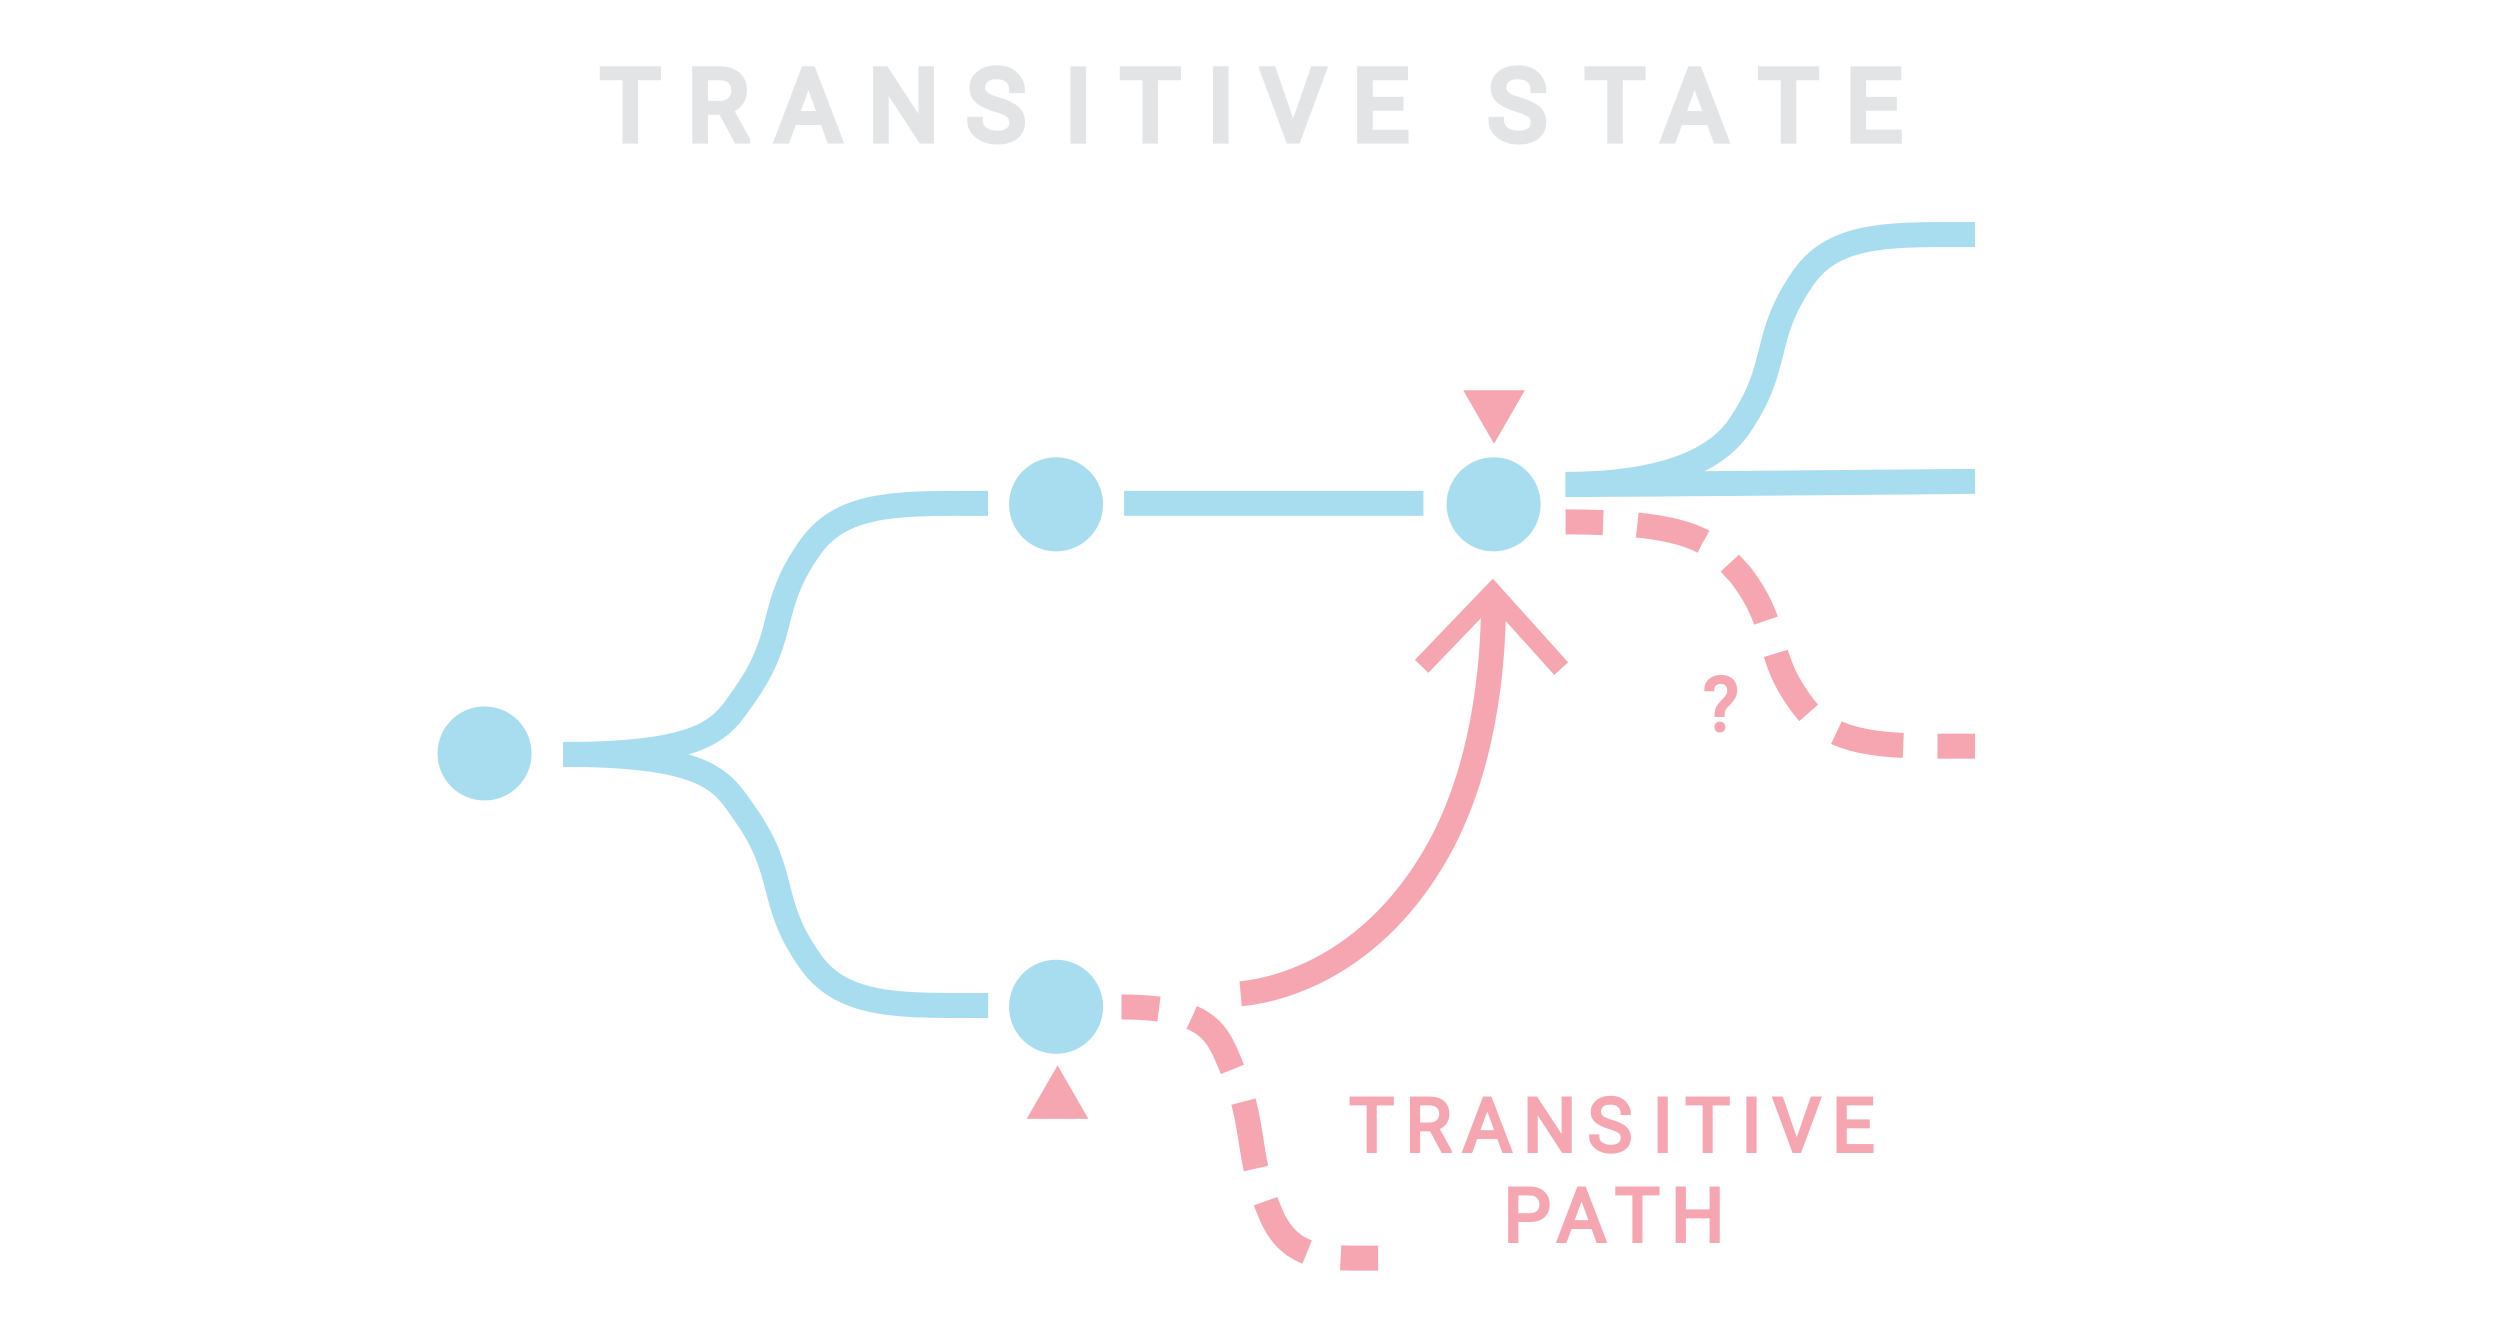
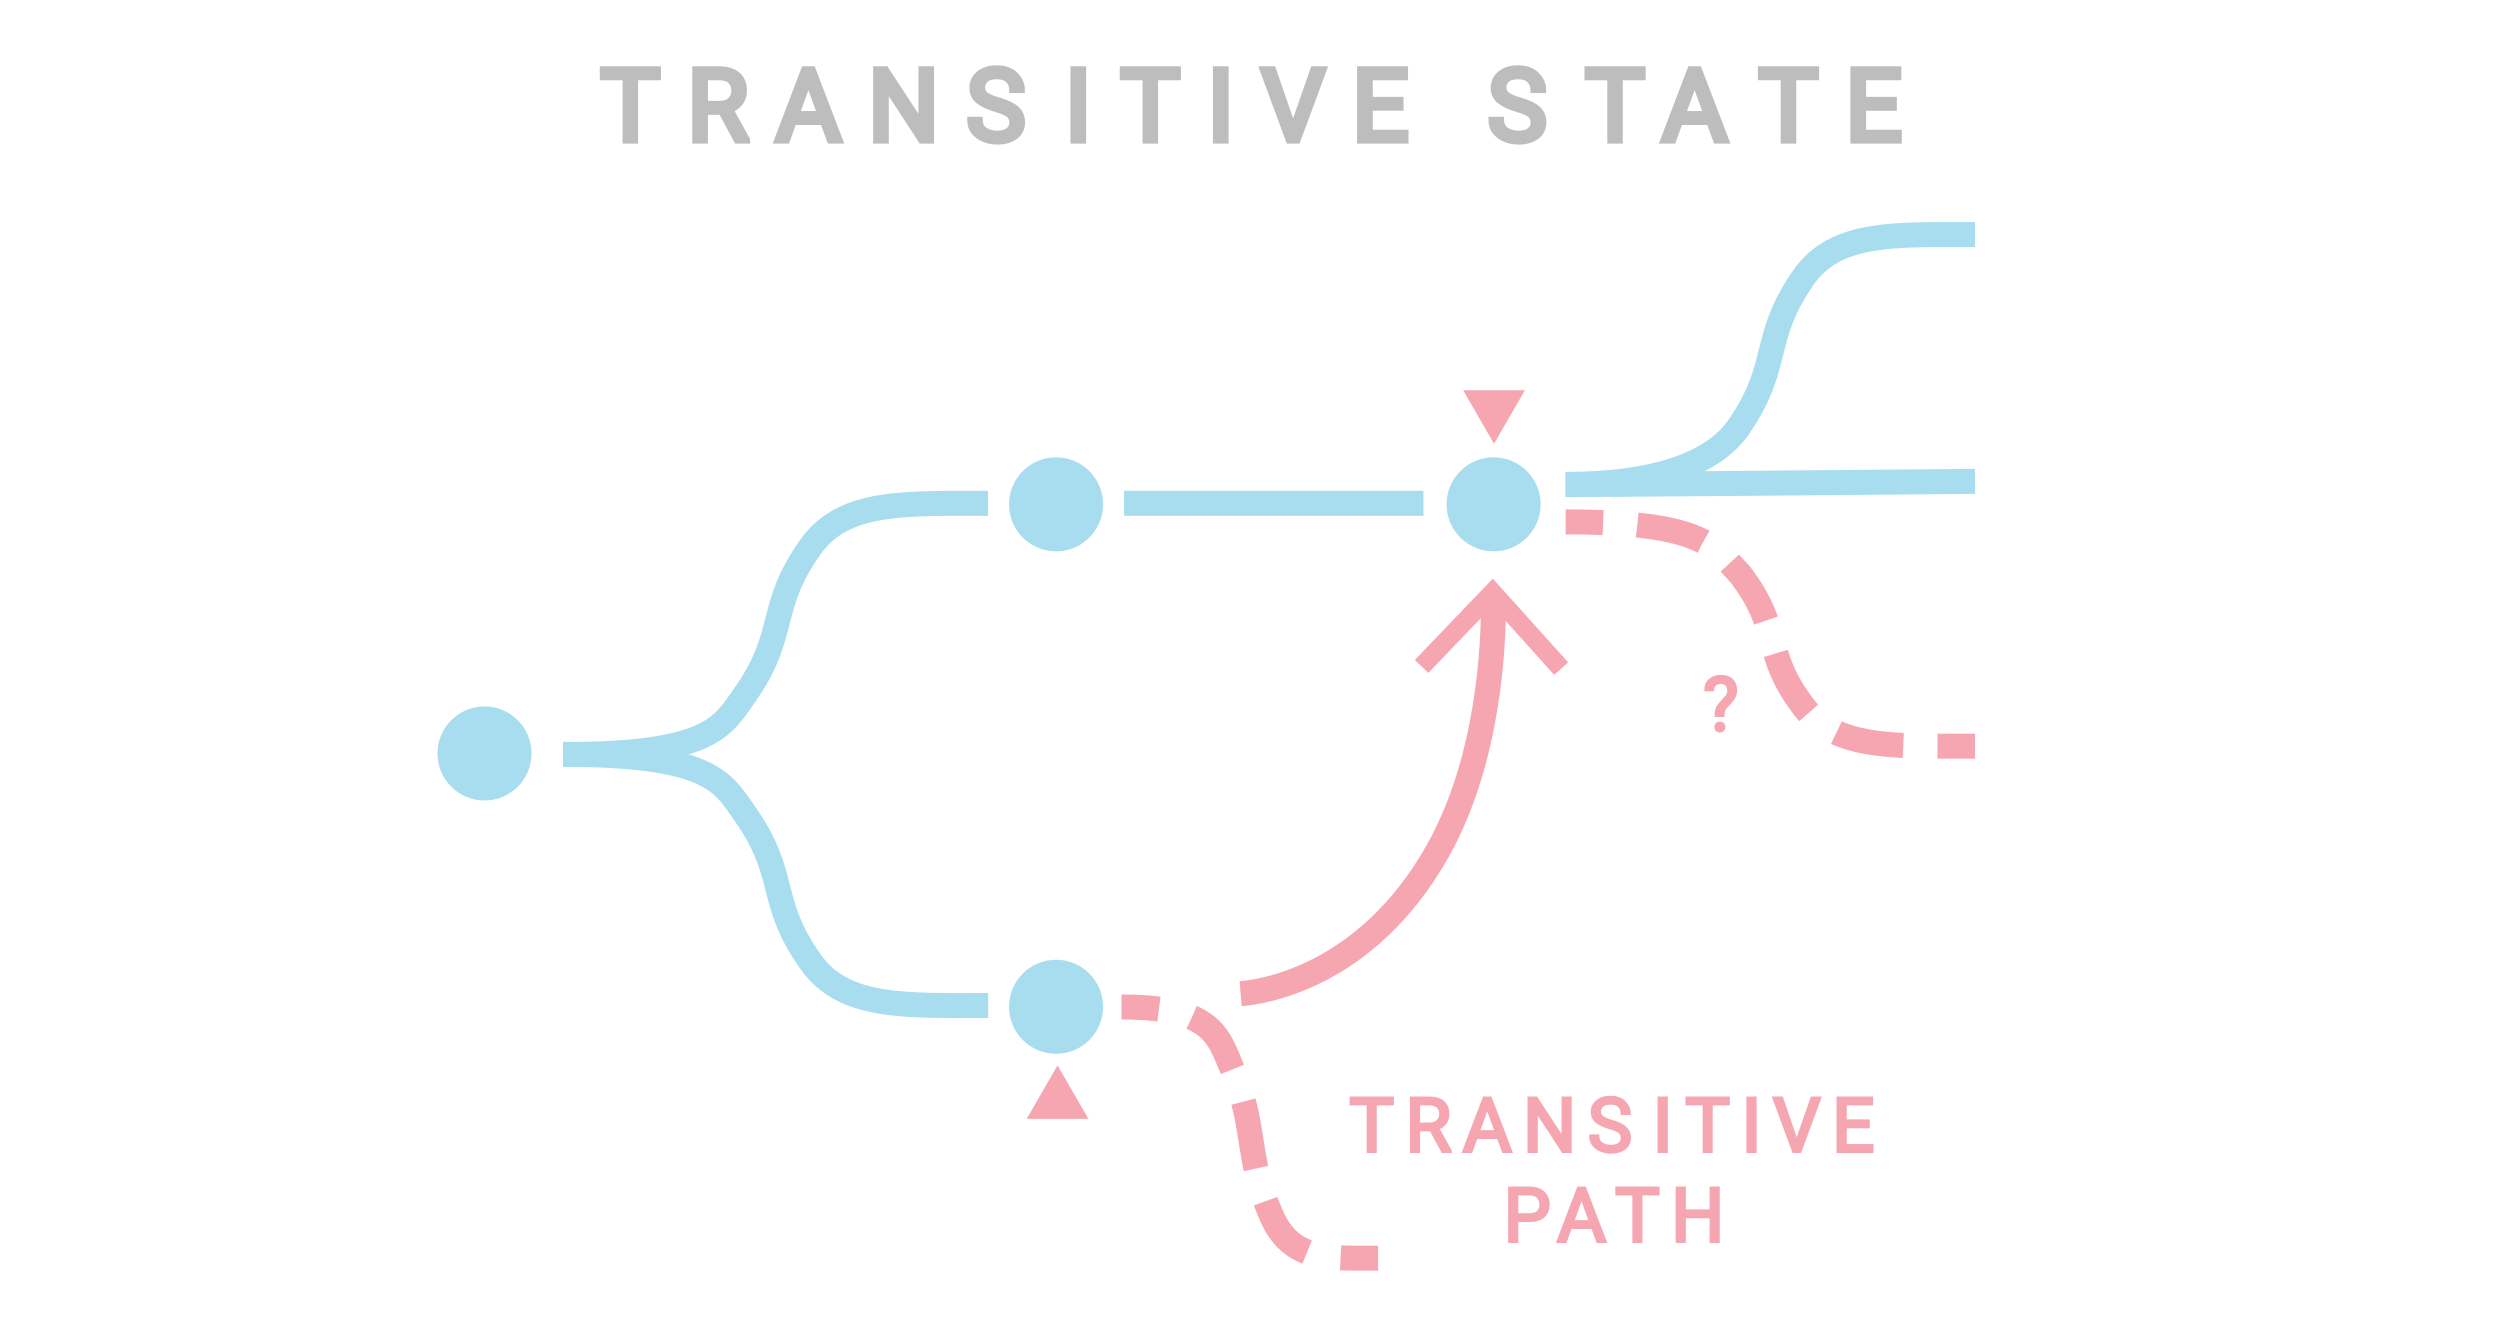
<svg xmlns="http://www.w3.org/2000/svg" id="slide_16" viewBox="0 0 800 426">
  <defs>
-     <style>.cls-1{letter-spacing:.09em;}.cls-2,.cls-3,.cls-4,.cls-5,.cls-6,.cls-7,.cls-8,.cls-9{stroke-miterlimit:10;}.cls-2,.cls-3,.cls-5,.cls-6,.cls-9{stroke:#f6a6b0;}.cls-2,.cls-5{font-size:24px;}.cls-2,.cls-5,.cls-10{fill:#f6a6b0;}.cls-2,.cls-5,.cls-8{font-family:Roboto-Black, Roboto;}.cls-3{stroke-dasharray:0 0 21.79 10.9;}.cls-3,.cls-4,.cls-6,.cls-7,.cls-9{stroke-width:8px;}.cls-3,.cls-4,.cls-6,.cls-9{fill:none;}.cls-11{letter-spacing:.15em;}.cls-12{letter-spacing:.21em;}.cls-4,.cls-7{stroke:#a7ddef;}.cls-5,.cls-13{letter-spacing:.15em;}.cls-6{stroke-dasharray:0 0 21.92 10.96;}.cls-7{fill:#a7ddef;}.cls-8{fill:#e2e4e6;font-size:32px;stroke:#e2e4e6;stroke-width:2px;}.cls-14{letter-spacing:.26em;}.cls-15{letter-spacing:.14em;}.cls-16{letter-spacing:.06em;}.cls-17{letter-spacing:.27em;}.cls-18{letter-spacing:.27em;}.cls-19{letter-spacing:.27em;}</style>
+     <style>.cls-1{letter-spacing:.09em;}.cls-2,.cls-3,.cls-4,.cls-5,.cls-6,.cls-7,.cls-8,.cls-9{stroke-miterlimit:10;}.cls-2,.cls-3,.cls-5,.cls-6,.cls-9{stroke:#f6a6b0;}.cls-2,.cls-5{font-size:24px;}.cls-2,.cls-5,.cls-10{fill:#f6a6b0;}.cls-2,.cls-5,.cls-8{font-family:Roboto-Black, Roboto;}.cls-3{stroke-dasharray:0 0 21.79 10.9;}.cls-3,.cls-4,.cls-6,.cls-7,.cls-9{stroke-width:8px;}.cls-3,.cls-4,.cls-6,.cls-9{fill:none;}.cls-11{letter-spacing:.15em;}.cls-12{letter-spacing:.21em;}.cls-4,.cls-7{stroke:#a7ddef;}.cls-5,.cls-13{letter-spacing:.15em;}.cls-6{stroke-dasharray:0 0 21.92 10.96;}.cls-7{fill:#a7ddef;}.cls-8{fill:#bdbdbd;font-size:32px;stroke:#bdbdbd;stroke-width:2px;}.cls-14{letter-spacing:.26em;}.cls-15{letter-spacing:.14em;}.cls-16{letter-spacing:.06em;}.cls-17{letter-spacing:.27em;}.cls-18{letter-spacing:.27em;}.cls-19{letter-spacing:.27em;}</style>
  </defs>
  <g>
    <path class="cls-9" d="M397,318c5.26-.46,39.96-4.31,63.24-46,16.27-29.15,17.78-65.69,17.66-80.32" />
    <polygon class="cls-10" points="501.81 211.95 497.35 215.97 477.56 193.98 457.07 215.33 452.75 211.17 477.7 185.17 501.81 211.95" />
  </g>
  <circle class="cls-7" cx="155.05" cy="241.11" r="11.05" />
  <circle class="cls-7" cx="337.94" cy="322.17" r="11.05" />
  <circle class="cls-7" cx="337.94" cy="161.39" r="11.05" />
  <path class="cls-4" d="M180.17,241.45c47.44,0,51.11-9.07,58.06-18.91,14.11-19.97,7.12-27.95,21.24-47.67,10.59-14.78,29.74-13.79,56.68-13.79" />
  <path class="cls-4" d="M180.24,241.39c47.44,0,51.11,9.07,58.06,18.91,14.11,19.97,7.12,27.95,21.24,47.67,10.59,14.78,29.74,13.79,56.68,13.79" />
  <circle class="cls-7" cx="477.95" cy="161.39" r="11.05" />
  <line class="cls-4" x1="359.71" y1="161.06" x2="455.5" y2="161.06" />
  <text class="cls-8" transform="translate(192.15 44.96)">
    <tspan class="cls-17" x="0" y="0">TRANS</tspan>
    <tspan class="cls-14" x="148.54" y="0">I</tspan>
    <tspan class="cls-19" x="166.39" y="0">TIVE S</tspan>
    <tspan class="cls-12" x="315.1" y="0">TA</tspan>
    <tspan class="cls-18" x="370.6" y="0">TE</tspan>
  </text>
  <polygon class="cls-10" points="338.41 340.92 328.54 358.03 348.29 358.03 338.41 340.92" />
  <polygon class="cls-10" points="478.09 142 487.97 124.89 468.22 124.89 478.09 142" />
  <g>
    <path class="cls-9" d="M501,167c4.39,0,8.37,.09,12,.24" />
    <path class="cls-6" d="M523.93,168.01c23.56,2.46,26.43,9.06,33,15.88,13.6,17.83,6.86,24.96,20.46,42.57,7.73,10.01,20.22,11.92,37.12,12.26" />
    <path class="cls-9" d="M620,238.77c3.8,.02,7.8,0,12,0" />
  </g>
  <text class="cls-2" transform="translate(431.77 368.45)">
    <tspan class="cls-13" x="0" y="0">TRANS</tspan>
    <tspan class="cls-15" x="97.01" y="0">I</tspan>
    <tspan class="cls-11" x="107.51" y="0">TIVE</tspan>
    <tspan class="cls-16" x="49.35" y="28.8">P</tspan>
    <tspan class="cls-1" x="66.48" y="28.8">A</tspan>
    <tspan class="cls-13" x="85.03" y="28.8">TH</tspan>
  </text>
  <g>
    <path class="cls-9" d="M358.88,322.23c4.65,0,8.6,.24,11.98,.68" />
    <path class="cls-3" d="M381.39,325.59c8.07,3.52,9.92,9.38,12.55,15.55,8.52,19.97,4.3,27.95,12.83,47.67,3.8,8.8,9.44,12.01,16.81,13.17" />
    <path class="cls-9" d="M429,402.5c3.66,.18,7.66,.11,12,.11" />
  </g>
  <path class="cls-4" d="M501,155.06c12.86,.02,80.12-.6,131-1.03" />
  <path class="cls-4" d="M501,155c33,0,48.73-8.63,55.47-18.47,13.68-19.97,6.9-27.95,20.59-47.67,10.26-14.78,28.83-13.79,54.94-13.79" />
  <text class="cls-5" transform="translate(544.99 233.76)">
    <tspan x="0" y="0">?</tspan>
  </text>
</svg>
